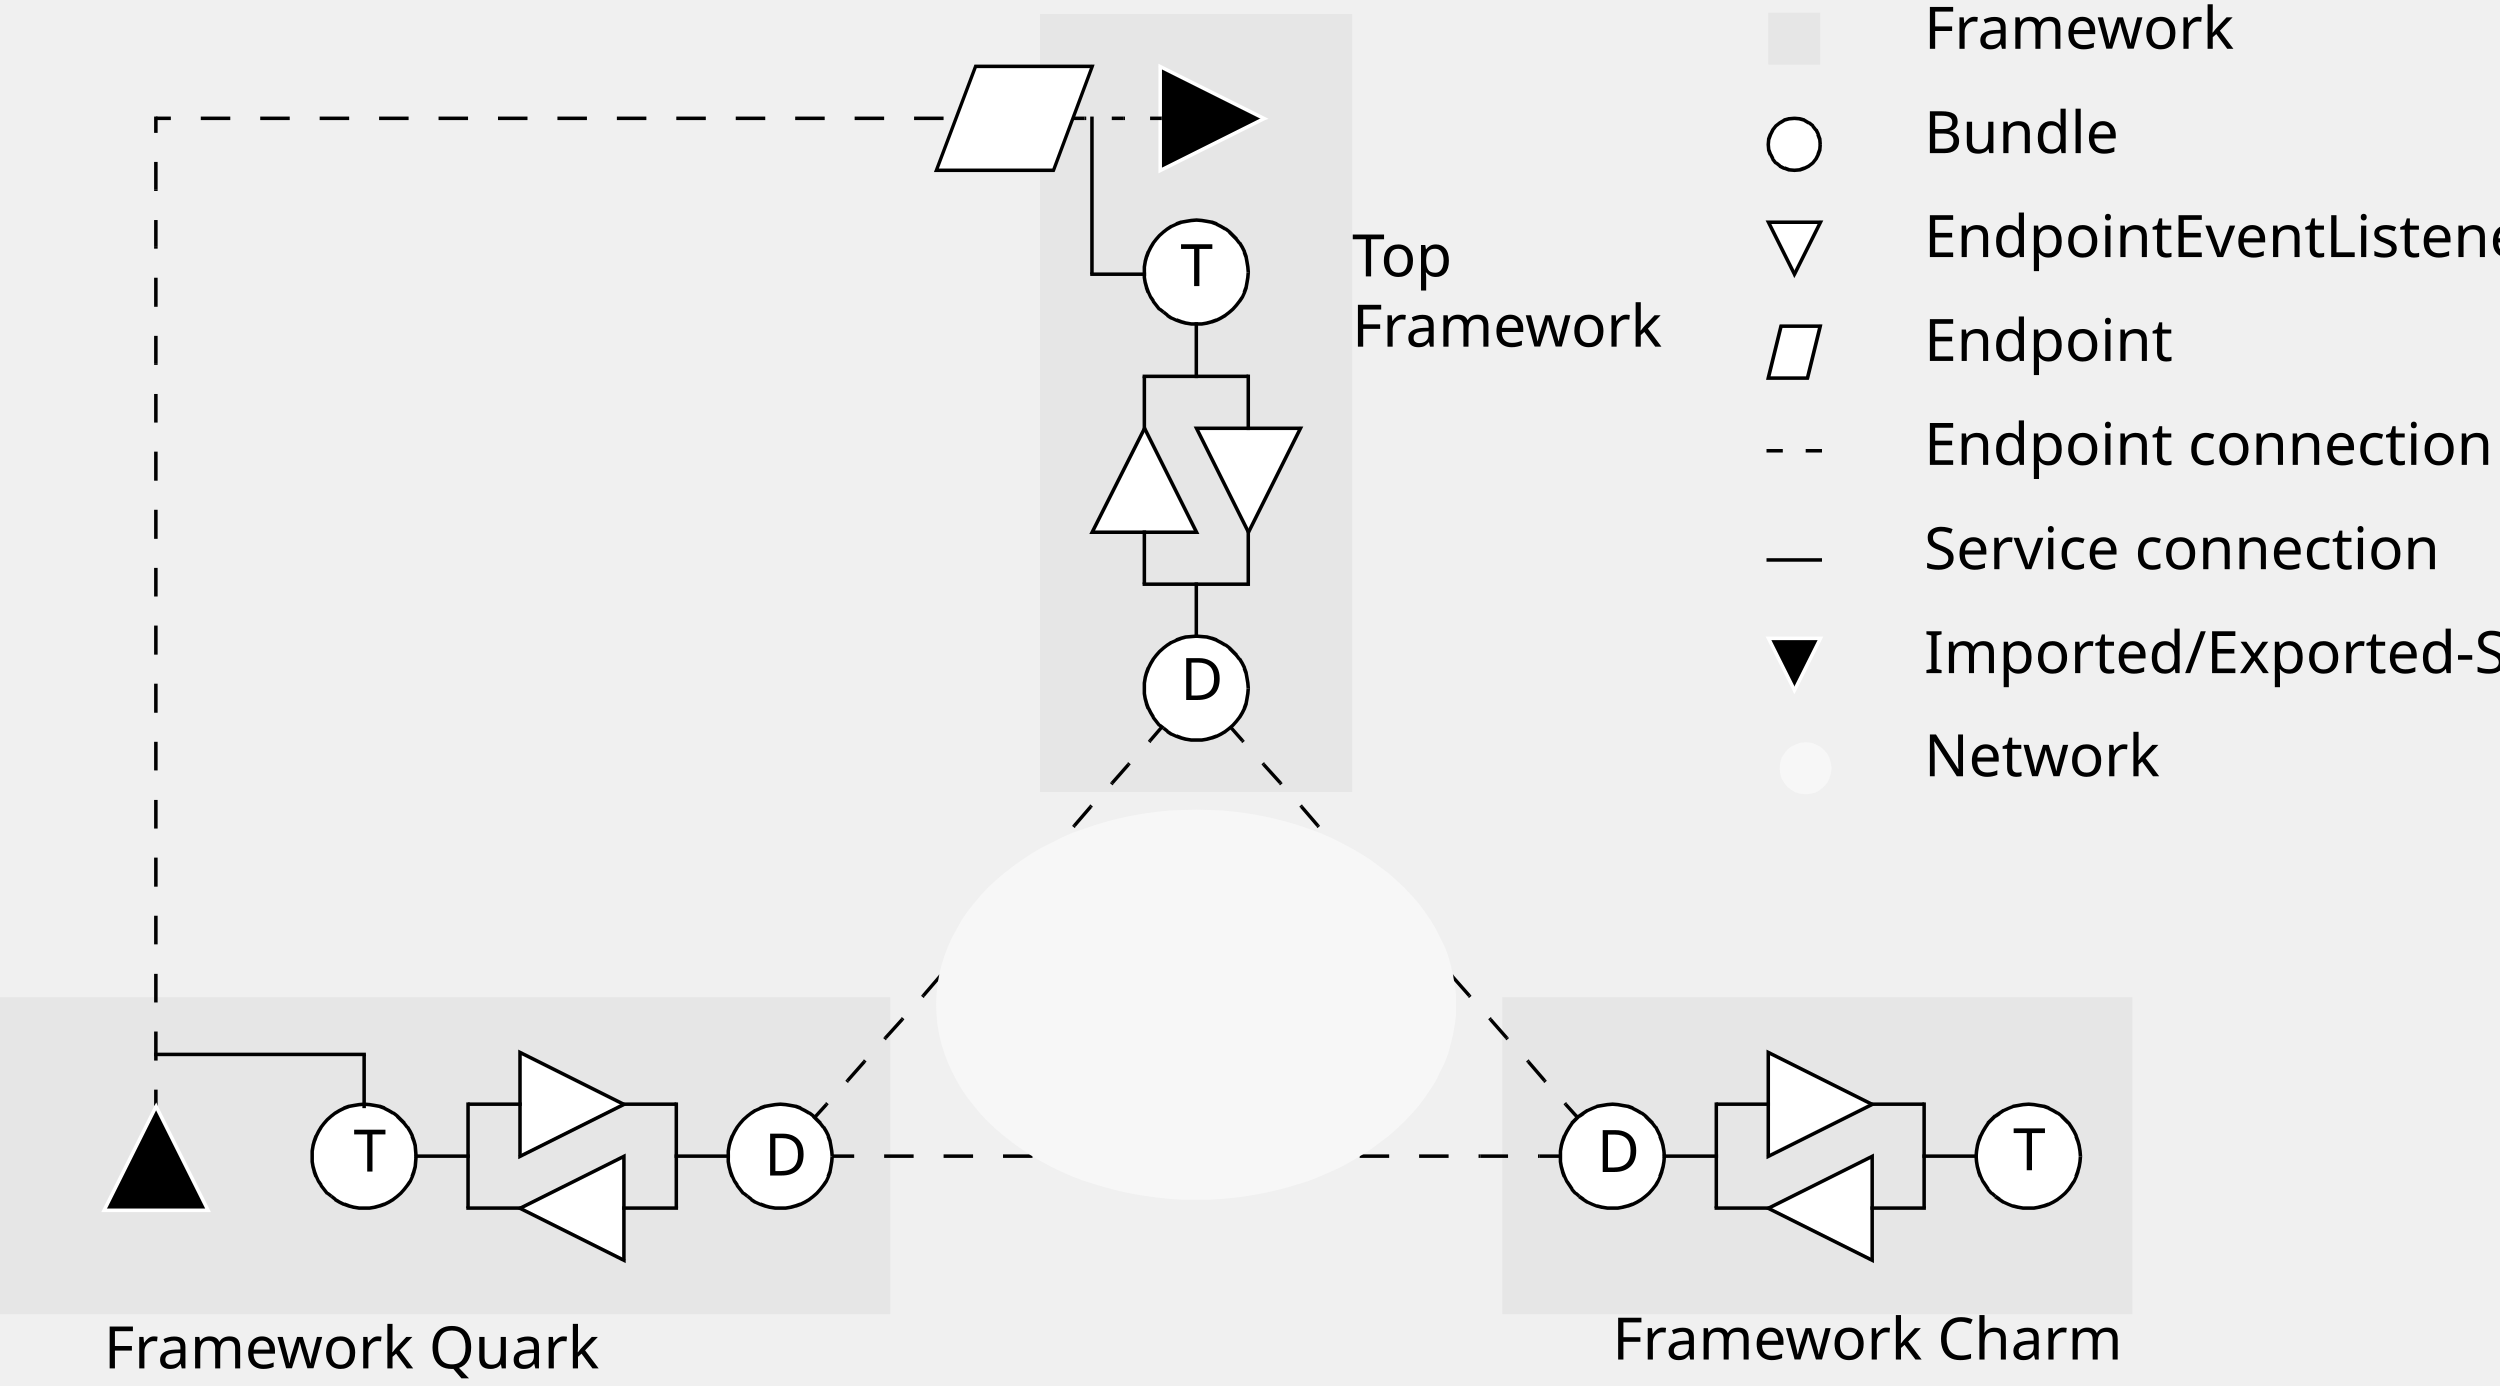
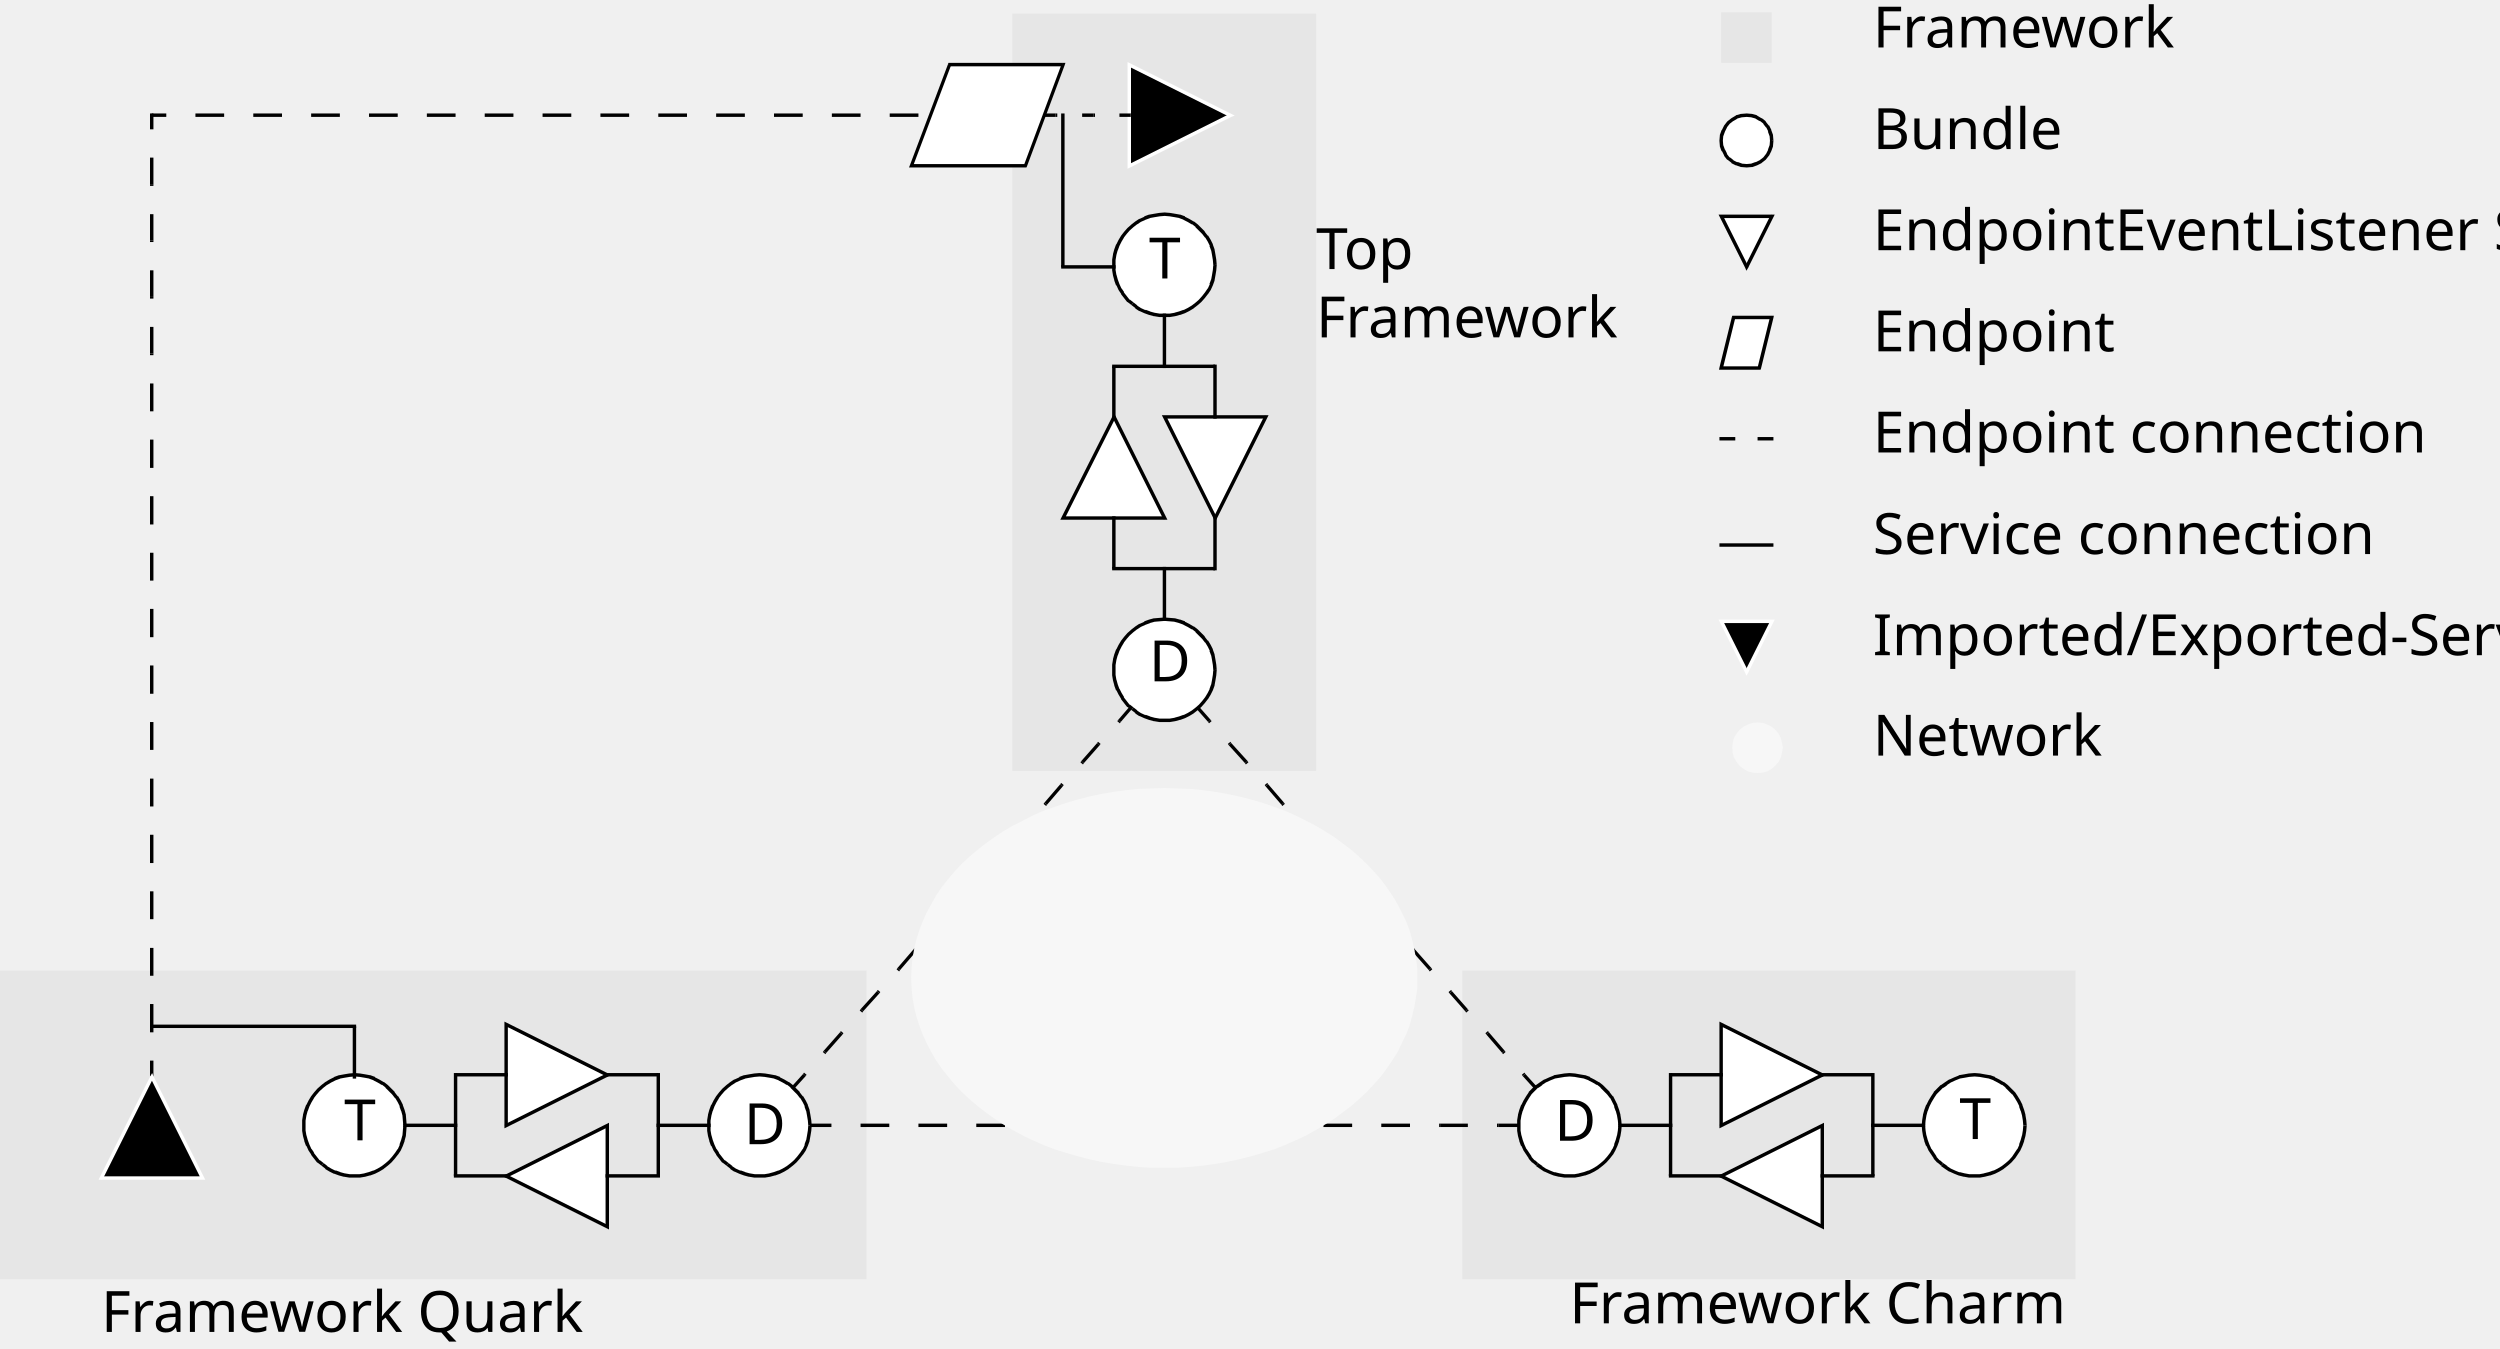
- <svg xmlns="http://www.w3.org/2000/svg" version="1.1" id="Layer_1" x="0px" y="0px" width="340.672px" height="188.812px" viewBox="0 0 340.672 188.812" enable-background="new 0 0 340.672 188.812" xml:space="preserve">
+ <svg xmlns="http://www.w3.org/2000/svg" version="1.1" id="Layer_1" x="0px" y="0px" width="350px" height="188.812px" viewBox="0 0 350 188.812" enable-background="new 0 0 350 188.812" xml:space="preserve">
  <rect x="141.72" y="1.906" fill="#E6E6E6" width="42.54" height="106.02" />
  <rect y="135.885" fill="#E6E6E6" width="121.32" height="43.2" />
  <rect x="204.72" y="135.885" fill="#E6E6E6" width="85.86" height="43.2" />
  <polyline points="163.2,93.946 163.32,93.766 162.96,93.466 162.84,93.646 " />
  <polyline points="162,95.266 161.88,95.446 161.52,95.146 161.64,94.966 " />
  <polyline points="163.2,93.946 162.84,93.646 161.64,94.966 162,95.266 " />
  <polyline points="159.12,98.505 159.24,98.326 158.88,98.025 158.76,98.206 " />
  <polyline points="156.9,101.085 156.78,101.266 156.42,100.966 156.54,100.786 " />
  <polyline points="159.12,98.505 158.76,98.206 156.54,100.786 156.9,101.085 " />
  <polyline points="153.96,104.326 154.08,104.146 153.72,103.846 153.6,104.025 " />
  <polyline points="151.74,106.846 151.62,107.025 151.26,106.726 151.38,106.545 " />
  <polyline points="153.96,104.326 153.6,104.025 151.38,106.545 151.74,106.846 " />
  <polyline points="148.8,110.085 148.92,109.906 148.56,109.605 148.44,109.786 " />
  <polyline points="146.58,112.666 146.46,112.846 146.1,112.545 146.22,112.366 " />
  <polyline points="148.8,110.085 148.44,109.786 146.22,112.366 146.58,112.666 " />
  <polyline points="143.7,115.906 143.82,115.726 143.46,115.426 143.34,115.605 " />
  <polyline points="141.42,118.426 141.3,118.605 140.94,118.306 141.06,118.125 " />
  <polyline points="143.7,115.906 143.34,115.605 141.06,118.125 141.42,118.426 " />
  <polyline points="138.54,121.666 138.66,121.485 138.3,121.186 138.18,121.366 " />
  <polyline points="136.26,124.246 136.14,124.426 135.78,124.125 135.9,123.946 " />
  <polyline points="138.54,121.666 138.18,121.366 135.9,123.946 136.26,124.246 " />
  <polyline points="133.38,127.485 133.5,127.306 133.14,127.005 133.02,127.186 " />
  <polyline points="131.16,130.005 131.04,130.186 130.68,129.885 130.8,129.706 " />
  <polyline points="133.38,127.485 133.02,127.186 130.8,129.706 131.16,130.005 " />
  <polyline points="128.22,133.246 128.34,133.065 127.98,132.766 127.86,132.946 " />
  <polyline points="126,135.826 125.88,136.005 125.52,135.706 125.64,135.525 " />
  <polyline points="128.22,133.246 127.86,132.946 125.64,135.525 126,135.826 " />
  <polyline points="123.12,139.065 123.24,138.885 122.88,138.586 122.76,138.766 " />
  <polyline points="120.84,141.586 120.72,141.766 120.36,141.466 120.48,141.285 " />
  <polyline points="123.12,139.065 122.76,138.766 120.48,141.285 120.84,141.586 " />
  <polyline points="117.96,144.825 118.08,144.646 117.72,144.346 117.6,144.525 " />
  <polyline points="115.68,147.405 115.56,147.586 115.2,147.285 115.32,147.105 " />
  <polyline points="117.96,144.825 117.6,144.525 115.32,147.105 115.68,147.405 " />
  <polyline points="112.8,150.646 112.92,150.466 112.56,150.166 112.44,150.346 " />
  <polyline points="110.52,153.166 110.4,153.346 110.04,153.046 110.16,152.865 " />
  <polyline points="112.8,150.646 112.44,150.346 110.16,152.865 110.52,153.166 " />
  <polyline points="107.64,156.405 107.76,156.226 107.4,155.926 107.28,156.105 " />
  <polyline points="106.5,157.726 106.38,157.905 106.02,157.605 106.14,157.426 " />
  <polyline points="107.64,156.405 107.28,156.105 106.14,157.426 106.5,157.726 " />
  <rect x="106.08" y="157.306" width="2.22" height="0.479" />
  <rect x="112.38" y="157.306" width="4.02" height="0.479" />
  <rect x="120.48" y="157.306" width="4.02" height="0.479" />
  <rect x="128.58" y="157.306" width="4.02" height="0.479" />
  <rect x="136.68" y="157.306" width="4.02" height="0.479" />
  <rect x="144.78" y="157.306" width="4.02" height="0.479" />
  <rect x="152.88" y="157.306" width="4.02" height="0.479" />
  <rect x="160.98" y="157.306" width="4.02" height="0.479" />
  <rect x="169.081" y="157.306" width="4.02" height="0.479" />
  <rect x="177.18" y="157.306" width="4.02" height="0.479" />
  <rect x="185.28" y="157.306" width="4.021" height="0.479" />
  <rect x="193.379" y="157.306" width="4.021" height="0.479" />
  <rect x="201.48" y="157.306" width="0.24" height="0.479" />
  <rect x="201.72" y="157.306" width="3.78" height="0.479" />
  <rect x="209.581" y="157.306" width="0.239" height="0.479" />
  <rect x="209.82" y="157.306" width="3.78" height="0.479" />
  <rect x="217.68" y="157.306" width="0.24" height="0.479" />
  <rect x="217.92" y="157.306" width="2.039" height="0.479" />
  <polyline points="219.542,157.726 219.661,157.905 220.02,157.605 219.9,157.426 " />
  <polyline points="218.34,156.405 218.22,156.226 218.581,155.926 218.7,156.105 " />
  <polyline points="219.542,157.726 219.9,157.426 218.7,156.105 218.34,156.405 " />
  <polyline points="215.459,153.166 215.581,153.346 215.94,153.046 215.82,152.865 " />
  <polyline points="213.18,150.646 213.06,150.466 213.42,150.166 213.542,150.346 " />
  <polyline points="215.459,153.166 215.82,152.865 213.542,150.346 213.18,150.646 " />
  <polyline points="210.299,147.405 210.42,147.586 210.78,147.285 210.661,147.105 " />
  <polyline points="208.081,144.825 207.959,144.646 208.32,144.346 208.44,144.525 " />
  <polyline points="210.299,147.405 210.661,147.105 208.44,144.525 208.081,144.825 " />
  <polyline points="205.14,141.586 205.26,141.766 205.622,141.466 205.5,141.285 " />
  <polyline points="202.92,139.065 202.799,138.885 203.161,138.586 203.28,138.766 " />
  <polyline points="205.14,141.586 205.5,141.285 203.28,138.766 202.92,139.065 " />
  <polyline points="200.042,135.826 200.161,136.005 200.52,135.706 200.4,135.525 " />
  <polyline points="197.76,133.246 197.64,133.065 198,132.766 198.122,132.946 " />
  <polyline points="200.042,135.826 200.4,135.525 198.122,132.946 197.76,133.246 " />
  <polyline points="194.879,130.005 195,130.186 195.36,129.885 195.241,129.706 " />
  <polyline points="192.6,127.485 192.48,127.306 192.84,127.005 192.959,127.186 " />
  <polyline points="194.879,130.005 195.241,129.706 192.959,127.186 192.6,127.485 " />
  <polyline points="189.72,124.246 189.84,124.426 190.2,124.125 190.081,123.946 " />
  <polyline points="187.5,121.666 187.379,121.485 187.741,121.186 187.86,121.366 " />
  <polyline points="189.72,124.246 190.081,123.946 187.86,121.366 187.5,121.666 " />
  <polyline points="184.56,118.426 184.68,118.605 185.042,118.306 184.92,118.125 " />
  <polyline points="182.34,115.906 182.22,115.726 182.581,115.426 182.7,115.605 " />
  <polyline points="184.56,118.426 184.92,118.125 182.7,115.605 182.34,115.906 " />
  <polyline points="179.4,112.666 179.52,112.846 179.879,112.545 179.76,112.366 " />
  <polyline points="177.18,110.085 177.06,109.906 177.42,109.605 177.542,109.786 " />
  <polyline points="179.4,112.666 179.76,112.366 177.542,109.786 177.18,110.085 " />
  <polyline points="174.299,106.846 174.42,107.025 174.78,106.726 174.661,106.545 " />
  <polyline points="172.02,104.326 171.9,104.146 172.26,103.846 172.379,104.025 " />
  <polyline points="174.299,106.846 174.661,106.545 172.379,104.025 172.02,104.326 " />
  <polyline points="169.14,101.085 169.26,101.266 169.621,100.966 169.5,100.786 " />
  <polyline points="166.86,98.505 166.74,98.326 167.1,98.025 167.22,98.206 " />
  <polyline points="169.14,101.085 169.5,100.786 167.22,98.206 166.86,98.505 " />
  <polyline points="163.98,95.266 164.1,95.446 164.46,95.146 164.34,94.966 " />
  <polyline points="162.84,93.946 162.72,93.766 163.08,93.466 163.2,93.646 " />
  <polyline points="163.98,95.266 164.34,94.966 163.2,93.646 162.84,93.946 " />
  <polyline fill="#FFFFFF" points="283.5,157.546 283.44,156.825 283.32,156.105 283.14,155.445 282.9,154.785 282.6,154.186   282.241,153.586 281.879,153.046 280.92,152.086 280.379,151.666 279.78,151.306 279.18,151.006 278.52,150.766 277.799,150.646   277.14,150.525 276.42,150.466 275.64,150.525 274.98,150.646 274.26,150.766 273.661,151.006 273,151.306 272.459,151.666   271.86,152.086 270.9,153.046 270.542,153.586 270.18,154.186 269.879,154.785 269.64,155.445 269.459,156.105 269.34,156.825   269.28,157.546 269.34,158.266 269.459,158.985 269.64,159.646 269.879,160.306 270.18,160.966 270.9,162.046 271.379,162.586   271.86,163.006 272.459,163.426 273,163.785 273.661,164.086 274.26,164.325 274.98,164.506 275.64,164.626 277.14,164.626   277.799,164.506 278.52,164.325 279.18,164.086 279.78,163.785 280.379,163.426 280.92,163.006 281.4,162.586 281.879,162.046   282.6,160.966 282.9,160.306 283.14,159.646 283.32,158.985 283.44,158.266 283.5,157.546 " />
  <polyline points="283.26,157.605 283.2,156.885 283.081,156.166 282.9,155.506 282.9,155.565 282.661,154.905 282.72,154.905   282.42,154.306 282.06,153.706 281.7,153.166 281.7,153.226 280.741,152.266 280.799,152.266 280.26,151.846 280.26,151.905   279.661,151.546 279.06,151.245 279.122,151.245 278.459,151.006 278.52,151.006 277.799,150.885 277.14,150.766 276.42,150.706   276.48,150.706 275.7,150.766 275.042,150.885 274.32,151.006 274.379,151.006 273.78,151.245 273.122,151.546 272.581,151.905   272.64,151.905 272.042,152.325 272.042,152.266 271.081,153.226 271.14,153.166 270.78,153.706 270.42,154.306 270.122,154.905   269.879,155.565 269.879,155.506 269.7,156.166 269.581,156.885 269.52,157.605 269.52,157.546 269.581,158.266 269.7,158.985   269.7,158.926 269.879,159.586 270.122,160.245 270.42,160.905 270.42,160.846 271.14,161.926 271.081,161.926 271.56,162.466   271.56,162.405 272.042,162.825 271.741,163.245 271.741,163.186 271.26,162.766 271.2,162.766 270.72,162.226 270.72,162.166   270,161.086 269.7,160.426 269.64,160.426 269.4,159.766 269.4,159.706 269.22,159.046 269.1,158.325 269.042,157.605   269.042,157.546 269.1,156.825 269.22,156.105 269.22,156.046 269.4,155.385 269.64,154.726 269.7,154.666 270,154.065   270.36,153.466 270.72,152.926 270.72,152.865 271.68,151.905 271.741,151.905 272.34,151.485 272.879,151.126 272.94,151.126   273.6,150.825 274.2,150.586 274.26,150.525 274.98,150.405 275.64,150.285 276.42,150.226 276.48,150.226 277.2,150.285   277.86,150.405 278.581,150.525 278.64,150.525 279.299,150.766 279.299,150.825 279.9,151.126 280.5,151.485 280.56,151.485   281.1,151.905 282.122,152.926 282.48,153.466 282.84,154.065 283.14,154.666 283.14,154.726 283.379,155.385 283.56,156.046   283.56,156.105 283.68,156.825 283.741,157.546 " />
  <polyline points="272.042,162.825 272.64,163.245 272.581,163.245 273.122,163.605 273.78,163.905 274.379,164.146 274.32,164.086   275.042,164.266 275.7,164.385 275.64,164.385 277.14,164.385 277.799,164.266 277.741,164.266 278.459,164.086 279.122,163.846   279.06,163.905 279.661,163.605 280.26,163.245 280.799,162.825 281.28,162.405 281.22,162.466 281.7,161.926 282.42,160.846   282.42,160.905 282.72,160.245 282.661,160.245 282.9,159.586 283.081,158.926 283.081,158.985 283.2,158.266 283.26,157.546   283.26,157.605 283.741,157.546 283.741,157.605 283.68,158.325 283.56,159.046 283.379,159.706 283.379,159.766 283.14,160.426   282.84,161.086 282.122,162.166 282.06,162.226 281.581,162.766 281.1,163.186 280.56,163.605 280.5,163.666 279.9,164.025   279.299,164.325 278.64,164.565 278.581,164.565 277.86,164.745 277.2,164.865 275.64,164.865 274.98,164.745 274.92,164.745   274.2,164.565 273.6,164.325 272.94,164.025 272.879,164.025 272.34,163.666 271.741,163.245 " />
  <polyline fill="#FFFFFF" points="113.4,157.546 113.34,156.825 113.22,156.105 113.1,155.445 112.86,154.785 112.56,154.186   112.2,153.586 111.78,153.046 110.82,152.086 110.28,151.666 109.68,151.306 109.08,151.006 108.42,150.766 107.76,150.646   107.04,150.525 106.32,150.466 105.6,150.525 104.88,150.646 104.22,150.766 103.56,151.006 102.9,151.306 102.36,151.666   101.82,152.086 101.28,152.565 100.86,153.046 100.44,153.586 100.08,154.186 99.78,154.785 99.54,155.445 99.36,156.105   99.24,156.825 99.24,158.266 99.36,158.985 99.54,159.646 99.78,160.306 100.08,160.966 100.44,161.506 101.28,162.586   102.36,163.426 102.9,163.785 103.56,164.086 104.22,164.325 104.88,164.506 105.6,164.626 107.04,164.626 107.76,164.506   108.42,164.325 109.08,164.086 109.68,163.785 110.28,163.426 110.82,163.006 111.3,162.586 111.78,162.046 112.2,161.506   112.56,160.966 112.86,160.306 113.1,159.646 113.22,158.985 113.34,158.266 113.4,157.546 " />
  <polyline points="113.16,157.605 113.1,156.885 112.98,156.166 112.86,155.506 112.86,155.565 112.62,154.905 112.68,154.905   112.38,154.306 112.02,153.706 112.02,153.766 111.6,153.226 110.64,152.266 110.7,152.266 110.16,151.846 110.16,151.905   109.56,151.546 108.96,151.245 109.02,151.245 108.36,151.006 108.42,151.006 107.76,150.885 107.04,150.766 106.32,150.706   106.38,150.706 105.66,150.766 104.94,150.885 104.28,151.006 104.34,151.006 103.68,151.245 103.02,151.546 102.48,151.905   102.54,151.846 102,152.266 101.46,152.745 101.04,153.226 100.62,153.766 100.68,153.706 100.32,154.306 100.02,154.905   99.78,155.565 99.78,155.506 99.6,156.166 99.48,156.885 99.48,156.825 99.48,158.266 99.6,158.985 99.6,158.926 99.78,159.586   100.02,160.245 100.32,160.905 100.32,160.846 100.68,161.385 100.62,161.385 101.46,162.466 101.46,162.405 102,162.825   101.7,163.186 101.16,162.766 101.1,162.766 100.26,161.686 100.26,161.626 99.9,161.086 99.6,160.426 99.54,160.426 99.3,159.766   99.3,159.706 99.12,159.046 99,158.325 99,156.825 99.12,156.105 99.12,156.046 99.3,155.385 99.54,154.726 99.6,154.666   99.9,154.065 100.26,153.466 100.68,152.926 101.1,152.445 101.16,152.385 101.7,151.905 102.24,151.485 102.78,151.126   102.84,151.126 103.5,150.825 103.5,150.766 104.16,150.525 104.22,150.525 104.88,150.405 105.6,150.285 106.32,150.226   106.38,150.226 107.1,150.285 107.82,150.405 108.48,150.525 108.54,150.525 109.2,150.766 109.2,150.825 109.8,151.126   110.4,151.485 110.46,151.485 111,151.905 111.96,152.865 111.96,152.926 112.38,153.466 112.44,153.466 112.8,154.065   113.1,154.666 113.1,154.726 113.34,155.385 113.34,155.445 113.46,156.105 113.58,156.825 113.64,157.546 " />
  <polyline points="102,162.825 102.54,163.245 102.48,163.245 103.02,163.605 103.68,163.905 103.68,163.846 104.34,164.086   104.28,164.086 104.94,164.266 105.66,164.385 105.6,164.385 107.04,164.385 107.76,164.266 107.7,164.266 108.36,164.086   109.02,163.846 108.96,163.905 109.56,163.605 110.16,163.245 110.7,162.825 111.18,162.405 111.12,162.466 111.6,161.926   112.02,161.385 112.38,160.846 112.38,160.905 112.68,160.245 112.62,160.245 112.86,159.586 112.86,159.646 112.98,158.985   113.1,158.266 113.16,157.546 113.16,157.605 113.64,157.546 113.64,157.605 113.58,158.325 113.46,159.046 113.34,159.706   113.34,159.766 113.1,160.426 112.8,161.086 112.44,161.626 112.38,161.686 111.96,162.226 111.48,162.766 111,163.186   110.46,163.605 110.4,163.666 109.8,164.025 109.2,164.325 108.54,164.565 108.48,164.565 107.82,164.745 107.1,164.865   105.6,164.865 104.88,164.745 104.82,164.745 104.16,164.565 103.5,164.325 102.84,164.025 102.78,164.025 102.24,163.666   102.24,163.605 101.7,163.186 " />
  <polyline fill="#FFFFFF" points="226.799,157.546 226.741,156.825 226.622,156.105 226.44,155.445 226.2,154.785 225.6,153.586   225.18,153.046 224.22,152.086 223.68,151.666 223.081,151.306 222.48,151.006 221.82,150.766 221.1,150.646 220.44,150.525   219.72,150.466 219,150.525 218.28,150.646 217.56,150.766 216.959,151.006 216.299,151.306 215.76,151.666 215.161,152.086   214.2,153.046 213.84,153.586 213.48,154.186 213.18,154.785 212.94,155.445 212.76,156.105 212.64,156.825 212.64,158.266   212.76,158.985 212.94,159.646 213.18,160.306 213.48,160.966 214.2,162.046 214.68,162.586 215.161,163.006 215.76,163.426   216.299,163.785 216.959,164.086 217.56,164.325 218.28,164.506 219,164.626 220.44,164.626 221.1,164.506 221.82,164.325   222.48,164.086 223.081,163.785 223.68,163.426 224.22,163.006 224.7,162.586 225.18,162.046 225.6,161.506 225.9,160.966   226.2,160.306 226.44,159.646 226.622,158.985 226.741,158.266 226.799,157.546 " />
  <polyline points="226.56,157.605 226.5,156.885 226.379,156.166 226.2,155.506 226.2,155.565 225.959,154.905 226.02,154.905   225.42,153.706 225.42,153.766 225,153.226 224.042,152.266 224.1,152.266 223.56,151.846 223.56,151.905 222.959,151.546   222.36,151.245 222.42,151.245 221.76,151.006 221.82,151.006 221.1,150.885 220.44,150.766 219.72,150.706 219.78,150.706   219.06,150.766 217.622,151.006 217.68,151.006 217.081,151.245 216.42,151.546 215.879,151.905 215.94,151.905 215.34,152.325   215.34,152.266 214.379,153.226 214.44,153.166 214.081,153.706 213.72,154.306 213.42,154.905 213.18,155.565 213.18,155.506   213,156.166 212.879,156.885 212.879,156.825 212.879,158.266 213,158.985 213,158.926 213.18,159.586 213.42,160.245   213.72,160.905 213.72,160.846 214.44,161.926 214.379,161.926 214.86,162.466 214.86,162.405 215.34,162.825 215.042,163.245   215.042,163.186 214.56,162.766 214.5,162.766 214.02,162.226 214.02,162.166 213.299,161.086 213,160.426 212.94,160.426   212.7,159.766 212.7,159.706 212.52,159.046 212.4,158.325 212.4,156.825 212.52,156.105 212.52,156.046 212.7,155.385   212.94,154.726 213,154.666 213.299,154.065 213.661,153.466 214.02,152.926 214.02,152.865 214.98,151.905 215.042,151.905   215.64,151.485 216.18,151.126 216.241,151.126 216.9,150.825 217.5,150.586 217.56,150.525 219,150.285 219.72,150.226   219.78,150.226 220.5,150.285 221.161,150.405 221.879,150.525 221.94,150.525 222.6,150.766 222.6,150.825 223.2,151.126   223.799,151.485 223.86,151.485 224.4,151.905 225.36,152.865 225.36,152.926 225.78,153.466 225.84,153.466 226.44,154.666   226.44,154.726 226.68,155.385 226.86,156.046 226.86,156.105 226.98,156.825 227.042,157.546 " />
  <polyline points="215.34,162.825 215.94,163.245 215.879,163.245 216.42,163.605 217.081,163.905 217.68,164.146 217.622,164.086   218.34,164.266 219.06,164.385 219,164.385 220.44,164.385 221.1,164.266 221.042,164.266 221.76,164.086 222.42,163.846   222.36,163.905 222.959,163.605 223.56,163.245 224.1,162.825 224.581,162.405 224.52,162.466 225,161.926 225.42,161.385   225.72,160.846 225.72,160.905 226.02,160.245 225.959,160.245 226.2,159.586 226.379,158.926 226.379,158.985 226.5,158.266   226.56,157.546 226.56,157.605 227.042,157.546 227.042,157.605 226.98,158.325 226.86,159.046 226.68,159.706 226.68,159.766   226.44,160.426 226.14,161.086 225.84,161.626 225.78,161.686 225.36,162.226 224.879,162.766 224.4,163.186 223.86,163.605   223.799,163.666 223.2,164.025 222.6,164.325 221.94,164.565 221.879,164.565 221.161,164.745 220.5,164.865 219,164.865   218.28,164.745 218.22,164.745 217.5,164.565 216.9,164.325 216.241,164.025 216.18,164.025 215.64,163.666 215.042,163.245 " />
  <polyline fill="#FFFFFF" points="170.1,93.766 170.041,93.045 169.92,92.326 169.8,91.666 169.56,91.005 169.26,90.406   168.9,89.806 168.48,89.266 167.52,88.306 166.98,87.885 166.38,87.525 165.78,87.226 165.12,86.985 164.46,86.806 163.02,86.686   161.58,86.806 160.92,86.985 160.26,87.226 159.6,87.525 159.06,87.885 158.52,88.306 157.98,88.786 157.56,89.266 157.14,89.806   156.78,90.406 156.48,91.005 156.24,91.666 156.06,92.326 155.94,93.045 155.94,94.485 156.06,95.206 156.24,95.866 156.48,96.525   156.78,97.125 157.14,97.726 157.98,98.806 159.06,99.646 159.6,100.005 160.26,100.306 160.92,100.545 161.58,100.726   162.3,100.846 163.74,100.846 164.46,100.726 165.12,100.545 165.78,100.306 166.38,100.005 166.98,99.646 167.52,99.226   168,98.806 168.48,98.266 168.9,97.726 169.26,97.125 169.56,96.525 169.8,95.866 169.92,95.206 170.041,94.485 170.1,93.766 " />
  <polyline points="169.86,93.826 169.8,93.105 169.68,92.385 169.56,91.726 169.56,91.786 169.32,91.125 169.38,91.125   169.081,90.525 168.72,89.926 168.72,89.985 168.3,89.446 167.34,88.485 167.4,88.485 166.86,88.065 166.86,88.125 166.26,87.766   165.661,87.466 165.72,87.466 165.06,87.226 164.4,87.045 164.46,87.045 163.02,86.926 163.08,86.926 161.64,87.045 160.98,87.226   161.04,87.226 160.38,87.466 159.72,87.766 159.18,88.125 159.24,88.065 158.7,88.485 158.16,88.966 157.74,89.446 157.32,89.985   157.38,89.926 157.02,90.525 156.72,91.125 156.48,91.786 156.48,91.726 156.3,92.385 156.18,93.105 156.18,93.045 156.18,94.485   156.3,95.206 156.3,95.146 156.48,95.806 156.72,96.466 156.72,96.406 157.02,97.005 157.38,97.605 157.32,97.605 158.16,98.686   158.16,98.625 158.7,99.045 158.4,99.406 157.86,98.985 157.8,98.985 156.96,97.906 156.96,97.846 156.6,97.246 156.3,96.646   156.24,96.646 156,95.985 156,95.926 155.82,95.266 155.7,94.545 155.7,93.045 155.82,92.326 155.82,92.266 156,91.605   156.24,90.946 156.3,90.885 156.6,90.286 156.96,89.686 157.38,89.146 157.8,88.666 157.86,88.605 158.4,88.125 158.94,87.706   159.48,87.346 159.54,87.346 160.2,87.045 160.2,86.985 160.86,86.746 161.52,86.565 161.58,86.565 163.02,86.446 163.08,86.446   164.52,86.565 165.18,86.746 165.24,86.746 165.9,86.985 165.9,87.045 166.5,87.346 167.1,87.706 167.161,87.706 167.7,88.125   168.661,89.085 168.661,89.146 169.081,89.686 169.14,89.686 169.5,90.286 169.8,90.885 169.8,90.946 170.041,91.605   170.041,91.666 170.161,92.326 170.28,93.045 170.34,93.766 " />
  <polyline points="158.7,99.045 159.24,99.466 159.18,99.466 159.72,99.826 160.38,100.125 160.38,100.065 161.04,100.306   160.98,100.306 161.64,100.485 162.36,100.605 162.3,100.605 163.74,100.605 164.46,100.485 164.4,100.485 165.06,100.306   165.72,100.065 165.661,100.125 166.26,99.826 166.86,99.466 167.4,99.045 167.88,98.625 167.82,98.686 168.3,98.146 168.72,97.605   169.081,97.005 169.38,96.406 169.32,96.466 169.56,95.806 169.56,95.866 169.68,95.206 169.8,94.485 169.86,93.766 169.86,93.826   170.34,93.766 170.34,93.826 170.28,94.545 170.161,95.266 170.041,95.926 170.041,95.985 169.8,96.646 169.5,97.246 169.14,97.846   169.081,97.906 168.661,98.446 168.18,98.985 167.7,99.406 167.161,99.826 167.1,99.885 166.5,100.246 165.9,100.545   165.24,100.786 165.18,100.786 164.52,100.966 163.8,101.085 162.3,101.085 161.58,100.966 161.52,100.966 160.86,100.786   160.2,100.545 159.54,100.246 159.48,100.246 158.94,99.885 158.94,99.826 158.4,99.406 " />
  <polyline fill="#FFFFFF" points="56.7,157.546 56.58,156.105 56.4,155.445 56.16,154.785 55.86,154.186 55.5,153.586 55.08,153.046   54.12,152.086 53.58,151.666 52.98,151.306 52.38,151.006 51.72,150.766 51.06,150.646 50.34,150.525 49.62,150.466 48.9,150.525   48.18,150.646 47.52,150.766 46.86,151.006 46.26,151.306 45.66,151.666 45.12,152.086 44.58,152.565 44.16,153.046 43.74,153.586   43.38,154.186 43.08,154.785 42.84,155.445 42.66,156.105 42.54,156.825 42.54,158.266 42.66,158.985 42.84,159.646 43.08,160.306   43.38,160.966 43.74,161.506 44.58,162.586 45.66,163.426 46.26,163.785 46.86,164.086 47.52,164.325 48.18,164.506 48.9,164.626   50.34,164.626 51.06,164.506 51.72,164.325 52.38,164.086 52.98,163.785 53.58,163.426 54.12,163.006 54.6,162.586 55.08,162.046   55.5,161.506 55.86,160.966 56.16,160.306 56.4,159.646 56.58,158.985 56.7,157.546 " />
  <polyline points="56.46,157.605 56.34,156.166 56.16,155.506 56.16,155.565 55.92,154.905 55.98,154.905 55.68,154.306   55.32,153.706 55.32,153.766 54.9,153.226 53.94,152.266 54,152.266 53.46,151.846 53.46,151.905 52.86,151.546 52.26,151.245   52.32,151.245 51.66,151.006 51.72,151.006 51.06,150.885 50.34,150.766 49.62,150.706 49.68,150.706 48.96,150.766 48.24,150.885   47.58,151.006 47.64,151.006 46.98,151.245 46.38,151.546 45.78,151.905 45.84,151.846 45.3,152.266 44.76,152.745 44.34,153.226   43.92,153.766 43.98,153.706 43.62,154.306 43.32,154.905 43.08,155.565 43.08,155.506 42.9,156.166 42.78,156.885 42.78,156.825   42.78,158.266 42.9,158.985 42.9,158.926 43.08,159.586 43.32,160.245 43.62,160.905 43.62,160.846 43.98,161.385 43.92,161.385   44.76,162.466 44.76,162.405 45.3,162.825 45,163.186 44.46,162.766 44.4,162.766 43.56,161.686 43.56,161.626 43.2,161.086   42.9,160.426 42.84,160.426 42.6,159.766 42.6,159.706 42.42,159.046 42.3,158.325 42.3,156.825 42.42,156.105 42.42,156.046   42.6,155.385 42.84,154.726 42.9,154.666 43.2,154.065 43.56,153.466 43.98,152.926 44.4,152.445 44.46,152.385 45,151.905   45.54,151.485 46.14,151.126 46.74,150.825 46.8,150.766 47.46,150.525 47.52,150.525 48.18,150.405 48.9,150.285 49.62,150.226   49.68,150.226 50.4,150.285 51.12,150.405 51.78,150.525 51.84,150.525 52.5,150.766 52.5,150.825 53.1,151.126 53.7,151.485   53.76,151.485 54.3,151.905 55.26,152.865 55.26,152.926 55.68,153.466 55.74,153.466 56.1,154.065 56.4,154.666 56.4,154.726   56.64,155.385 56.82,156.046 56.82,156.105 56.94,157.546 " />
  <polyline points="45.3,162.825 45.84,163.245 45.78,163.245 46.38,163.605 46.98,163.905 46.98,163.846 47.64,164.086   47.58,164.086 48.24,164.266 48.96,164.385 48.9,164.385 50.34,164.385 51.06,164.266 51,164.266 51.66,164.086 52.32,163.846   52.26,163.905 52.86,163.605 53.46,163.245 54,162.825 54.48,162.405 54.42,162.466 54.9,161.926 55.32,161.385 55.68,160.846   55.68,160.905 55.98,160.245 55.92,160.245 56.16,159.586 56.34,158.926 56.34,158.985 56.46,157.546 56.46,157.605 56.94,157.546   56.94,157.605 56.82,159.046 56.64,159.706 56.64,159.766 56.4,160.426 56.1,161.086 55.74,161.626 55.68,161.686 55.26,162.226   54.78,162.766 54.3,163.186 53.76,163.605 53.7,163.666 53.1,164.025 52.5,164.325 51.84,164.565 51.78,164.565 51.12,164.745   50.4,164.865 48.9,164.865 48.18,164.745 48.12,164.745 47.46,164.565 46.8,164.325 46.74,164.325 46.14,164.025 45.54,163.666   45.54,163.605 45,163.186 " />
  <polyline fill="#FFFFFF" points="255.122,171.706 255.122,157.546 240.959,164.626 " />
  <polyline points="254.879,171.706 254.879,157.546 255,157.365 255.241,157.785 241.081,164.865 240.84,164.865 240.36,164.626   240.84,164.445 255.36,157.186 255.36,171.706 " />
  <polyline points="241.081,164.445 255.241,171.525 255.36,171.706 255.36,172.126 240.84,164.865 " />
  <polyline fill="#FFFFFF" points="240.959,157.546 240.959,143.385 255.122,150.466 " />
  <polyline points="240.72,157.546 240.72,143.025 255.241,150.285 255.72,150.466 255.241,150.706 255,150.706 240.84,143.626   241.081,143.206 241.2,143.385 241.2,157.546 " />
  <polyline points="255.241,150.706 240.72,157.966 240.72,157.546 240.84,157.365 255,150.285 " />
  <polyline fill="#FFFFFF" points="170.1,37.065 170.041,36.346 169.92,35.625 169.8,34.966 169.56,34.306 169.26,33.706   168.9,33.105 168.48,32.565 167.52,31.605 166.98,31.186 166.38,30.826 165.78,30.525 165.12,30.286 164.46,30.166 163.74,30.045   163.02,29.985 162.3,30.045 161.58,30.166 160.92,30.286 160.26,30.525 159.6,30.826 159.06,31.186 158.52,31.605 157.98,32.085   157.56,32.565 157.14,33.105 156.78,33.706 156.48,34.306 156.24,34.966 156.06,35.625 155.94,36.346 155.94,37.786 156.06,38.505   156.24,39.166 156.48,39.826 156.78,40.485 157.14,41.025 157.98,42.105 159.06,42.946 159.6,43.306 160.26,43.605 160.92,43.846   161.58,44.025 162.3,44.146 163.74,44.146 164.46,44.025 165.12,43.846 165.78,43.605 166.38,43.306 166.98,42.946 167.52,42.525   168,42.105 168.48,41.565 168.9,41.025 169.26,40.485 169.56,39.826 169.8,39.166 169.92,38.505 170.041,37.786 170.1,37.065 " />
  <polyline points="169.86,37.125 169.8,36.406 169.68,35.686 169.56,35.025 169.56,35.085 169.32,34.426 169.38,34.426   169.081,33.826 168.72,33.226 168.72,33.286 168.3,32.746 167.34,31.786 167.4,31.786 166.86,31.366 166.86,31.426 166.26,31.065   165.661,30.766 165.72,30.766 165.06,30.525 165.12,30.525 164.46,30.406 163.74,30.286 163.02,30.226 163.08,30.226 162.36,30.286   161.64,30.406 160.98,30.525 161.04,30.525 160.38,30.766 159.72,31.065 159.18,31.426 159.24,31.366 158.7,31.786 158.16,32.266   157.74,32.746 157.32,33.286 157.38,33.226 157.02,33.826 156.72,34.426 156.48,35.085 156.48,35.025 156.3,35.686 156.18,36.406   156.18,36.346 156.18,37.786 156.3,38.505 156.3,38.446 156.48,39.105 156.72,39.766 157.02,40.426 157.02,40.366 157.38,40.906   157.32,40.906 158.16,41.985 158.16,41.926 158.7,42.346 158.4,42.706 157.86,42.286 157.8,42.286 156.96,41.206 156.96,41.146   156.6,40.605 156.3,39.946 156.24,39.946 156,39.286 156,39.226 155.82,38.565 155.7,37.846 155.7,36.346 155.82,35.625   155.82,35.565 156,34.906 156.24,34.246 156.3,34.186 156.6,33.585 156.96,32.985 157.38,32.446 157.8,31.966 157.86,31.906   158.4,31.426 158.94,31.005 159.48,30.646 159.54,30.646 160.2,30.346 160.2,30.286 160.86,30.045 160.92,30.045 161.58,29.926   162.3,29.806 163.02,29.746 163.08,29.746 163.8,29.806 164.52,29.926 165.18,30.045 165.24,30.045 165.9,30.286 165.9,30.346   166.5,30.646 167.1,31.005 167.161,31.005 167.7,31.426 168.661,32.385 168.661,32.446 169.081,32.985 169.14,32.985 169.5,33.585   169.8,34.186 169.8,34.246 170.041,34.906 170.041,34.966 170.161,35.625 170.28,36.346 170.34,37.065 " />
  <polyline points="158.7,42.346 159.24,42.766 159.18,42.766 159.72,43.125 160.38,43.426 160.38,43.366 161.04,43.605   160.98,43.605 161.64,43.786 162.36,43.906 162.3,43.906 163.74,43.906 164.46,43.786 164.4,43.786 165.06,43.605 165.72,43.366   165.661,43.426 166.26,43.125 166.86,42.766 167.4,42.346 167.88,41.926 167.82,41.985 168.3,41.446 168.72,40.906 169.081,40.366   169.081,40.426 169.38,39.766 169.32,39.766 169.56,39.105 169.56,39.166 169.68,38.505 169.8,37.786 169.86,37.065 169.86,37.125   170.34,37.065 170.34,37.125 170.28,37.846 170.161,38.565 170.041,39.226 170.041,39.286 169.8,39.946 169.5,40.605 169.14,41.146   169.081,41.206 168.661,41.746 168.18,42.286 167.7,42.706 167.161,43.125 167.1,43.186 166.5,43.545 165.9,43.846 165.24,44.085   165.18,44.085 164.52,44.266 163.8,44.385 162.3,44.385 161.58,44.266 161.52,44.266 160.86,44.085 160.2,43.846 159.54,43.545   159.48,43.545 158.94,43.186 158.94,43.125 158.4,42.706 " />
  <rect x="233.64" y="164.385" width="7.56" height="0.479" />
  <rect x="233.64" y="150.226" width="0.479" height="14.399" />
  <rect x="233.879" y="150.226" width="7.32" height="0.479" />
  <rect x="254.879" y="164.385" width="7.561" height="0.479" />
  <rect x="261.959" y="150.226" width="0.479" height="14.399" />
  <rect x="254.879" y="150.226" width="7.32" height="0.479" />
  <rect x="261.959" y="157.306" width="7.561" height="0.479" />
  <rect x="226.56" y="157.306" width="7.562" height="0.479" />
  <polyline fill="#FFFFFF" points="85.02,171.706 85.02,157.546 70.86,164.626 " />
  <polyline points="84.78,171.706 84.78,157.546 84.9,157.365 85.14,157.785 70.98,164.865 70.74,164.865 70.26,164.626   70.74,164.445 85.26,157.186 85.26,171.706 " />
  <polyline points="70.98,164.445 85.14,171.525 85.26,171.706 85.26,172.126 70.74,164.865 " />
  <polyline fill="#FFFFFF" points="70.86,157.546 70.86,143.385 85.02,150.466 " />
  <polyline points="70.62,157.546 70.62,143.025 85.14,150.285 85.62,150.466 85.14,150.706 84.9,150.706 70.74,143.626   70.98,143.206 71.1,143.385 71.1,157.546 " />
  <polyline points="85.14,150.706 70.62,157.966 70.62,157.546 70.74,157.365 84.9,150.285 " />
  <rect x="63.54" y="164.385" width="7.56" height="0.479" />
  <rect x="63.54" y="150.226" width="0.48" height="14.399" />
  <rect x="63.78" y="150.226" width="7.32" height="0.479" />
  <rect x="84.78" y="164.385" width="7.62" height="0.479" />
  <rect x="91.92" y="150.226" width="0.48" height="14.399" />
  <rect x="84.78" y="150.226" width="7.38" height="0.479" />
  <rect x="91.92" y="157.306" width="7.56" height="0.479" />
  <rect x="56.46" y="157.306" width="7.56" height="0.479" />
  <polyline fill="#FFFFFF" points="177.18,58.366 163.02,58.366 170.1,72.525 " />
  <polyline points="177.18,58.605 163.02,58.605 162.84,58.485 163.26,58.246 170.34,72.406 170.34,72.646 170.1,73.065   169.92,72.646 162.66,58.125 177.18,58.125 " />
  <polyline points="169.92,72.406 177,58.246 177.18,58.125 177.6,58.125 170.34,72.646 " />
  <polyline fill="#FFFFFF" points="163.02,72.525 148.8,72.525 155.94,58.366 " />
  <polyline points="163.02,72.766 148.44,72.766 148.62,72.406 155.76,58.246 155.94,57.826 156.18,58.246 156.18,58.485   149.04,72.646 148.62,72.406 148.8,72.286 163.02,72.286 " />
  <polyline points="156.18,58.246 163.44,72.766 163.02,72.766 162.84,72.646 155.76,58.485 " />
  <rect x="169.86" y="72.286" width="0.48" height="7.561" />
  <rect x="155.7" y="79.366" width="14.4" height="0.48" />
  <rect x="155.7" y="72.286" width="0.48" height="7.32" />
  <rect x="169.86" y="51.045" width="0.48" height="7.561" />
  <rect x="155.7" y="51.045" width="14.4" height="0.48" />
  <rect x="155.7" y="51.286" width="0.48" height="7.32" />
  <rect x="162.78" y="43.906" width="0.48" height="7.62" />
  <rect x="162.78" y="79.366" width="0.48" height="7.56" />
  <rect x="21" y="148.485" width="0.48" height="2.221" />
  <rect x="21" y="140.565" width="0.48" height="3.96" />
  <rect x="21" y="132.706" width="0.48" height="3.9" />
  <rect x="21" y="124.786" width="0.48" height="3.9" />
  <rect x="21" y="116.866" width="0.48" height="3.96" />
  <rect x="21" y="109.005" width="0.48" height="3.9" />
  <rect x="21" y="101.085" width="0.48" height="3.9" />
  <rect x="21" y="93.166" width="0.48" height="3.96" />
  <rect x="21" y="85.246" width="0.48" height="3.96" />
  <rect x="21" y="77.385" width="0.48" height="3.9" />
  <rect x="21" y="69.466" width="0.48" height="3.96" />
  <rect x="21" y="61.545" width="0.48" height="3.96" />
  <rect x="21" y="53.686" width="0.48" height="3.899" />
  <rect x="21" y="49.485" width="0.48" height="0.24" />
  <rect x="21" y="45.766" width="0.48" height="3.72" />
  <rect x="21" y="41.565" width="0.48" height="0.24" />
  <rect x="21" y="37.846" width="0.48" height="3.72" />
  <rect x="21" y="33.646" width="0.48" height="0.239" />
  <rect x="21" y="29.985" width="0.48" height="3.66" />
  <rect x="21" y="25.786" width="0.48" height="0.24" />
  <rect x="21" y="22.065" width="0.48" height="3.72" />
  <rect x="21" y="15.885" width="0.48" height="2.221" />
  <rect x="21.24" y="15.885" width="2.04" height="0.48" />
  <rect x="27.36" y="15.885" width="4.02" height="0.48" />
  <rect x="35.46" y="15.885" width="4.02" height="0.48" />
  <rect x="43.56" y="15.885" width="4.02" height="0.48" />
  <rect x="51.66" y="15.885" width="4.02" height="0.48" />
  <rect x="59.76" y="15.885" width="4.02" height="0.48" />
  <rect x="67.86" y="15.885" width="4.02" height="0.48" />
  <rect x="75.96" y="15.885" width="4.02" height="0.48" />
  <rect x="84.06" y="15.885" width="4.02" height="0.48" />
  <rect x="92.16" y="15.885" width="4.02" height="0.48" />
  <rect x="100.26" y="15.885" width="4.02" height="0.48" />
  <rect x="108.36" y="15.885" width="4.02" height="0.48" />
  <rect x="116.46" y="15.885" width="4.02" height="0.48" />
  <rect x="124.56" y="15.885" width="4.02" height="0.48" />
  <rect x="132.66" y="15.885" width="2.22" height="0.48" />
  <rect x="240.959" y="1.726" fill="#E6E6E6" width="7.08" height="7.08" />
  <polyline fill="#FFFFFF" points="248.042,19.666 247.98,18.945 247.741,18.286 247.44,17.686 247.02,17.146 246.48,16.726   245.879,16.366 245.22,16.186 244.5,16.125 243.78,16.186 243.122,16.366 242.52,16.726 241.98,17.146 241.56,17.686 241.26,18.286   241.02,18.945 240.959,19.666 241.02,20.385 241.26,21.045 241.56,21.646 241.98,22.186 242.52,22.605 243.122,22.906   243.78,23.146 244.5,23.206 245.22,23.146 245.879,22.906 246.48,22.605 247.02,22.186 247.44,21.646 247.741,21.045 247.98,20.385   248.042,19.666 " />
  <polyline points="247.799,19.726 247.741,19.006 247.741,19.065 247.5,18.406 247.56,18.406 247.26,17.806 247.26,17.866   246.84,17.326 246.9,17.326 246.36,16.906 246.36,16.966 245.76,16.605 245.82,16.605 245.161,16.426 245.22,16.426 244.5,16.366   244.56,16.366 243.84,16.426 243.18,16.605 243.241,16.605 242.64,16.966 242.7,16.906 242.161,17.326 241.741,17.866   241.799,17.806 241.5,18.406 241.26,19.065 241.26,19.006 241.2,19.726 241.2,19.666 241.26,20.385 241.26,20.326 241.5,20.985   241.5,20.926 241.799,21.525 241.741,21.525 242.161,22.065 242.161,22.005 242.7,22.426 242.64,22.426 243.241,22.726   243.241,22.666 243.9,22.906 243.84,22.906 244.56,22.966 244.5,22.966 245.22,22.906 245.161,22.906 245.82,22.666 245.76,22.726   246.36,22.426 246.9,22.005 246.84,22.065 247.26,21.525 247.56,20.926 247.5,20.985 247.741,20.326 247.741,20.385 247.799,19.666   248.28,19.726 248.22,20.445 248.22,20.506 247.98,21.166 247.68,21.766 247.622,21.826 247.2,22.366 246.661,22.786 246.6,22.846   246,23.146 245.34,23.385 245.28,23.385 244.56,23.446 244.5,23.446 243.78,23.385 243.72,23.385 243.06,23.146 243,23.146   242.4,22.846 242.4,22.786 241.86,22.366 241.799,22.366 241.379,21.826 241.379,21.766 241.081,21.166 241.02,21.166   240.78,20.506 240.78,20.445 240.72,19.726 240.72,19.666 240.78,18.945 240.78,18.885 241.02,18.226 241.081,18.166   241.379,17.565 241.799,17.025 241.86,16.966 242.4,16.545 243,16.186 243.06,16.125 243.72,15.945 243.78,15.945 244.5,15.885   244.56,15.885 245.28,15.945 245.94,16.125 246,16.186 246.6,16.545 246.661,16.545 247.2,16.966 247.2,17.025 247.622,17.565   247.68,17.565 247.98,18.166 247.98,18.226 248.22,18.885 248.22,18.945 248.28,19.666 " />
  <polyline points="247.799,19.666 247.799,19.726 248.28,19.666 248.28,19.726 " />
  <polyline fill="#FFFFFF" points="248.042,30.286 240.959,30.286 244.5,37.366 " />
  <polyline points="248.042,30.525 240.959,30.525 240.78,30.406 241.2,30.166 244.741,37.246 244.741,37.485 244.5,37.906   244.32,37.485 240.6,30.045 248.042,30.045 " />
  <polyline points="244.32,37.246 247.86,30.166 248.042,30.045 248.459,30.045 244.741,37.485 " />
  <polyline fill="#FFFFFF" points="242.7,44.446 240.959,51.525 246.299,51.525 248.042,44.446 " />
  <polyline points="242.94,44.505 241.2,51.585 240.959,51.766 240.959,51.286 246.299,51.286 246.542,51.585 246.06,51.466   247.799,44.385 248.042,44.206 248.34,44.206 248.28,44.505 246.542,51.585 246.48,51.766 240.661,51.766 240.72,51.466   242.459,44.385 " />
  <polyline points="248.042,44.686 242.7,44.686 242.459,44.385 242.52,44.206 248.042,44.206 " />
  <rect x="246.06" y="61.186" width="2.22" height="0.479" />
  <rect x="240.72" y="61.186" width="2.22" height="0.479" />
  <rect x="240.72" y="76.065" width="7.56" height="0.479" />
  <text transform="matrix(1 0 0 1 160.8604 95.3855)" font-family="'ProductusBook'" font-size="7.98">D</text>
  <text transform="matrix(1 0 0 1 217.6206 159.7058)" font-family="'ProductusBook'" font-size="7.98">D</text>
  <text transform="matrix(1 0 0 1 104.1606 160.1863)" font-family="'ProductusBook'" font-size="7.98">D</text>
  <text transform="matrix(1 0 0 1 274.3208 159.4666)" font-family="'ProductusBook'" font-size="7.98">T</text>
  <text transform="matrix(1 0 0 1 160.8608 38.9861)" font-family="'ProductusBook'" font-size="7.98">T</text>
  <text transform="matrix(1 0 0 1 48.1812 159.6472)" font-family="'ProductusBook'" font-size="7.98">T</text>
  <text transform="matrix(1 0 0 1 262.2017 6.6472)" font-family="'ProductusBook'" font-size="7.98">Framework</text>
  <text transform="matrix(1 0 0 1 262.2017 20.8669)" font-family="'ProductusBook'" font-size="7.98">Bundle</text>
  <text transform="matrix(1 0 0 1 262.2017 35.0271)" font-family="'ProductusBook'" font-size="7.98">EndpointEventListener Service</text>
  <text transform="matrix(1 0 0 1 262.2017 49.1873)" font-family="'ProductusBook'" font-size="7.98">Endpoint</text>
  <text transform="matrix(1 0 0 1 262.2017 63.3464)" font-family="'ProductusBook'" font-size="7.98">Endpoint connection</text>
  <text transform="matrix(1 0 0 1 262.2017 77.5662)" font-family="'ProductusBook'" font-size="7.98">Service connection</text>
  <text transform="matrix(1 0 0 1 14.1616 186.4666)" font-family="'ProductusBook'" font-size="7.98">Framework Quark</text>
  <text transform="matrix(1 0 0 1 219.7212 185.2664)" font-family="'ProductusBook'" font-size="7.98">Framework Charm</text>
  <polyline points="158.1,9.045 158.1,23.206 172.26,16.125 " />
  <polyline fill="#FFFFFF" points="158.34,9.045 158.34,23.206 158.22,23.446 157.98,23.025 172.14,15.945 172.379,15.945   172.86,16.186 172.379,16.366 157.86,23.625 157.86,9.045 " />
  <polyline fill="#FFFFFF" points="172.14,16.366 157.98,9.286 157.86,9.045 157.86,8.686 172.379,15.945 " />
  <text transform="matrix(1 0 0 1 262.1997 91.7253)" font-family="'ProductusBook'" font-size="7.98">Imported/Exported-Service</text>
  <polyline points="248.042,86.985 240.959,86.985 244.5,94.065 " />
  <polyline fill="#FFFFFF" points="248.042,87.226 240.959,87.226 240.78,87.105 241.2,86.866 244.741,93.946 244.741,94.186   244.5,94.605 244.32,94.186 240.6,86.746 248.042,86.746 " />
  <polyline fill="#FFFFFF" points="244.32,93.946 247.86,86.866 248.042,86.746 248.459,86.746 244.741,94.186 " />
  <rect x="163.02" y="15.885" width="0.24" height="0.48" />
  <rect x="162" y="15.885" width="1.02" height="0.48" />
  <rect x="158.28" y="15.885" width="0.24" height="0.48" />
  <rect x="156.72" y="15.885" width="1.56" height="0.48" />
  <rect x="153.06" y="15.885" width="0.24" height="0.48" />
  <rect x="151.5" y="15.885" width="1.56" height="0.48" />
  <rect x="147.78" y="15.885" width="0.24" height="0.48" />
  <rect x="146.22" y="15.885" width="1.56" height="0.48" />
  <rect x="142.5" y="15.885" width="0.24" height="0.48" />
  <rect x="141.48" y="15.885" width="1.02" height="0.48" />
  <polyline fill="#FFFFFF" points="132.9,9.045 127.56,23.206 143.52,23.206 148.8,9.045 " />
  <polyline points="133.14,9.166 127.8,23.326 127.56,23.446 127.56,22.966 143.52,22.966 143.76,23.326 143.34,23.146 148.62,8.985   148.8,8.806 149.16,8.806 149.04,9.166 143.76,23.326 143.7,23.446 127.26,23.446 127.38,23.146 132.72,8.985 " />
  <polyline points="148.8,9.286 132.9,9.286 132.72,8.985 132.78,8.806 148.8,8.806 " />
  <rect x="148.56" y="37.125" width="7.62" height="0.48" />
  <rect x="148.56" y="15.885" width="0.48" height="21.48" />
  <polyline points="14.16,164.926 28.32,164.926 21.24,150.766 " />
  <polyline fill="#FFFFFF" points="14.16,164.686 28.32,164.686 28.56,164.806 28.14,165.046 21.06,150.885 21.06,150.646   21.3,150.226 21.48,150.646 28.74,165.166 14.16,165.166 " />
  <polyline fill="#FFFFFF" points="21.48,150.885 14.4,165.046 14.16,165.166 13.8,165.166 21.06,150.646 " />
  <rect x="21" y="143.445" width="28.86" height="0.479" />
  <rect x="49.38" y="143.686" width="0.48" height="7.319" />
  <text transform="matrix(1 0 0 1 184.2603 37.6658)" enable-background="new    ">
    <tspan x="0" y="0" font-family="'ProductusBook'" font-size="7.98">Top</tspan>
    <tspan x="0" y="9.576" font-family="'ProductusBook'" font-size="7.98">Framework</tspan>
  </text>
  <polyline fill="#F7F7F7" points="198.42,136.905 198.42,135.525 198.241,134.206 198,132.885 197.7,131.565 197.34,130.246   196.86,128.985 195.661,126.585 194.94,125.385 194.161,124.246 193.32,123.105 192.36,122.025 191.4,121.005 190.32,119.985   189.241,119.025 186.84,117.226 185.52,116.385 184.2,115.605 182.82,114.885 181.379,114.166 179.879,113.505 178.379,112.966   176.82,112.426 175.2,111.946 173.52,111.525 171.84,111.166 170.161,110.866 168.42,110.625 166.621,110.446 164.82,110.385   163.02,110.326 161.16,110.385 159.36,110.446 157.62,110.625 155.88,110.866 154.14,111.166 152.46,111.525 150.84,111.946   149.22,112.426 146.1,113.505 144.6,114.166 143.22,114.885 141.78,115.605 140.46,116.385 139.2,117.226 137.94,118.125   136.8,119.025 135.66,119.985 134.58,121.005 133.62,122.025 132.72,123.105 131.82,124.246 131.04,125.385 129.72,127.786   129.18,128.985 128.7,130.246 128.28,131.565 127.98,132.885 127.74,134.206 127.62,135.525 127.56,136.905 127.62,138.285   127.74,139.605 127.98,140.985 128.28,142.245 128.7,143.565 129.18,144.825 129.72,146.025 130.38,147.285 131.04,148.426   131.82,149.565 132.72,150.706 133.62,151.785 134.58,152.806 135.66,153.825 136.8,154.785 137.94,155.686 139.2,156.586   140.46,157.426 141.78,158.206 143.22,158.985 144.6,159.646 146.1,160.306 147.66,160.905 149.22,161.385 150.84,161.865   152.46,162.285 154.14,162.646 155.88,162.945 157.62,163.186 159.36,163.365 161.16,163.485 164.82,163.485 166.621,163.365   168.42,163.186 170.161,162.945 171.84,162.646 173.52,162.285 175.2,161.865 176.82,161.385 178.379,160.905 179.879,160.306   181.379,159.646 182.82,158.985 184.2,158.206 185.52,157.426 186.84,156.586 189.241,154.785 190.32,153.825 191.4,152.806   192.36,151.785 193.32,150.706 194.161,149.565 194.94,148.426 195.661,147.285 196.26,146.025 196.86,144.825 197.34,143.565   197.7,142.245 198,140.985 198.241,139.605 198.42,138.285 198.42,136.905 " />
  <polyline fill="#F7F7F7" points="249.6,104.686 249.48,103.966 249.299,103.306 249,102.706 248.52,102.166 248.042,101.746   247.44,101.446 246.78,101.206 246.06,101.146 245.34,101.206 244.68,101.446 244.081,101.746 243.542,102.166 243.122,102.706   242.76,103.306 242.581,103.966 242.52,104.686 242.581,105.406 242.76,106.065 243.122,106.666 243.542,107.206 244.081,107.625   244.68,107.985 245.34,108.166 246.06,108.226 246.78,108.166 247.44,107.985 248.042,107.625 248.52,107.206 249,106.666   249.299,106.065 249.48,105.406 249.6,104.686 " />
  <text transform="matrix(1 0 0 1 262.2017 105.7849)" font-family="'ProductusBook'" font-size="7.98">Network</text>
</svg>
